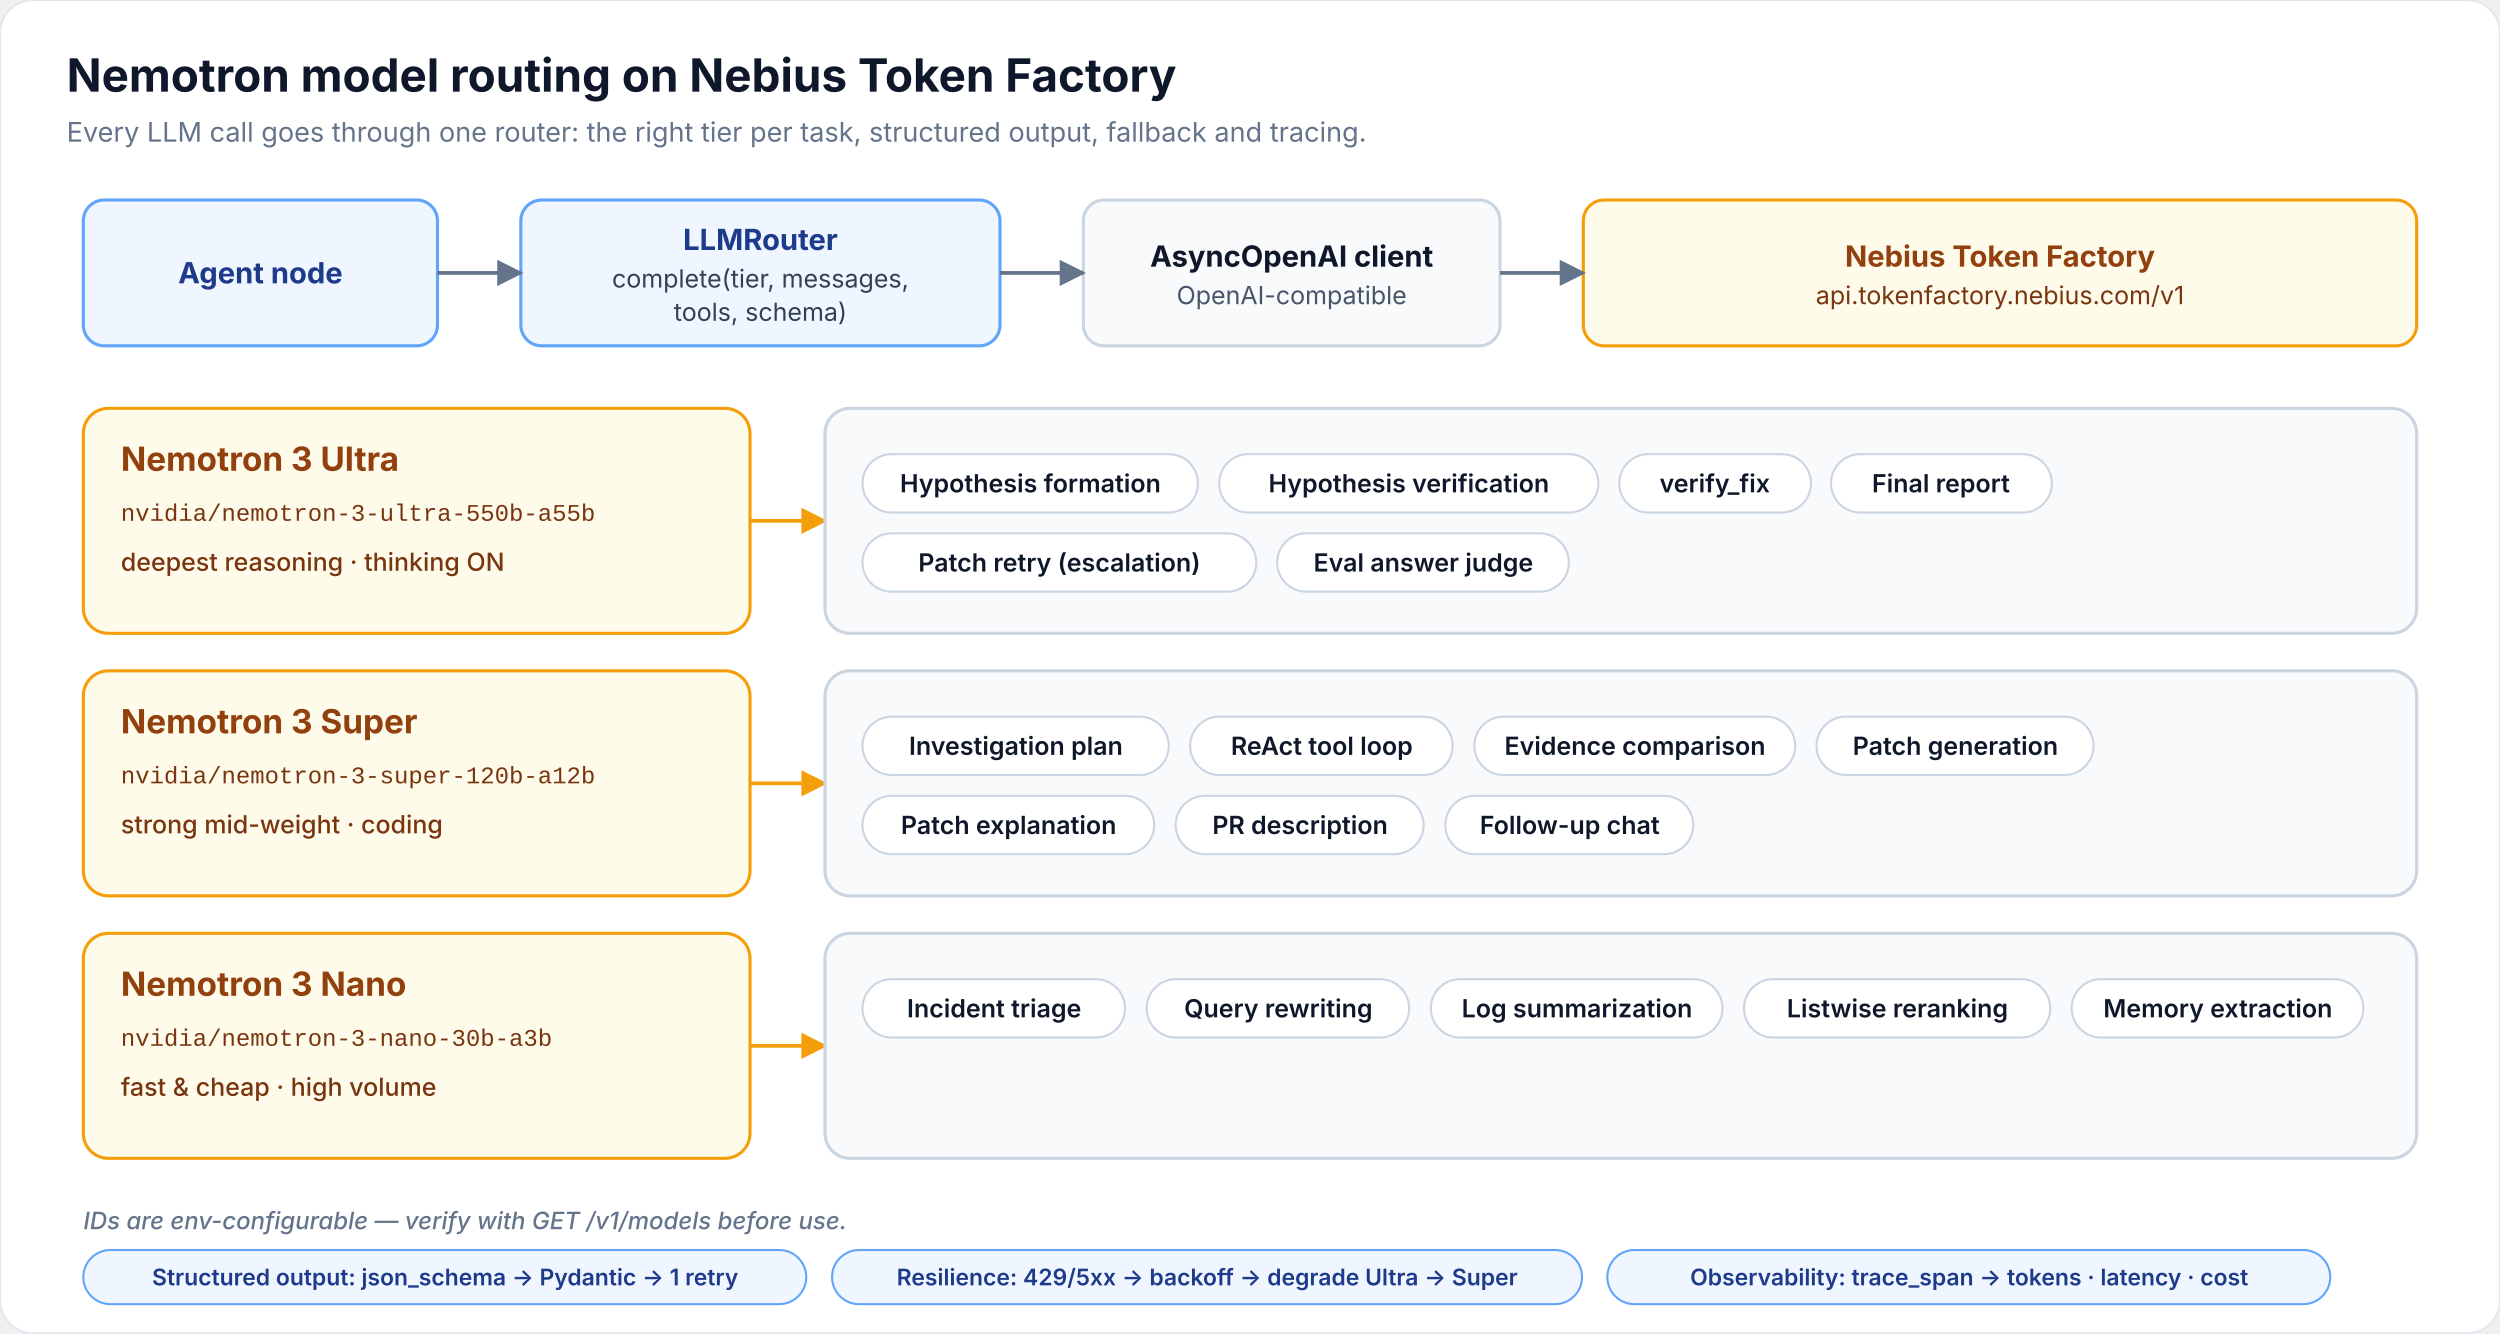
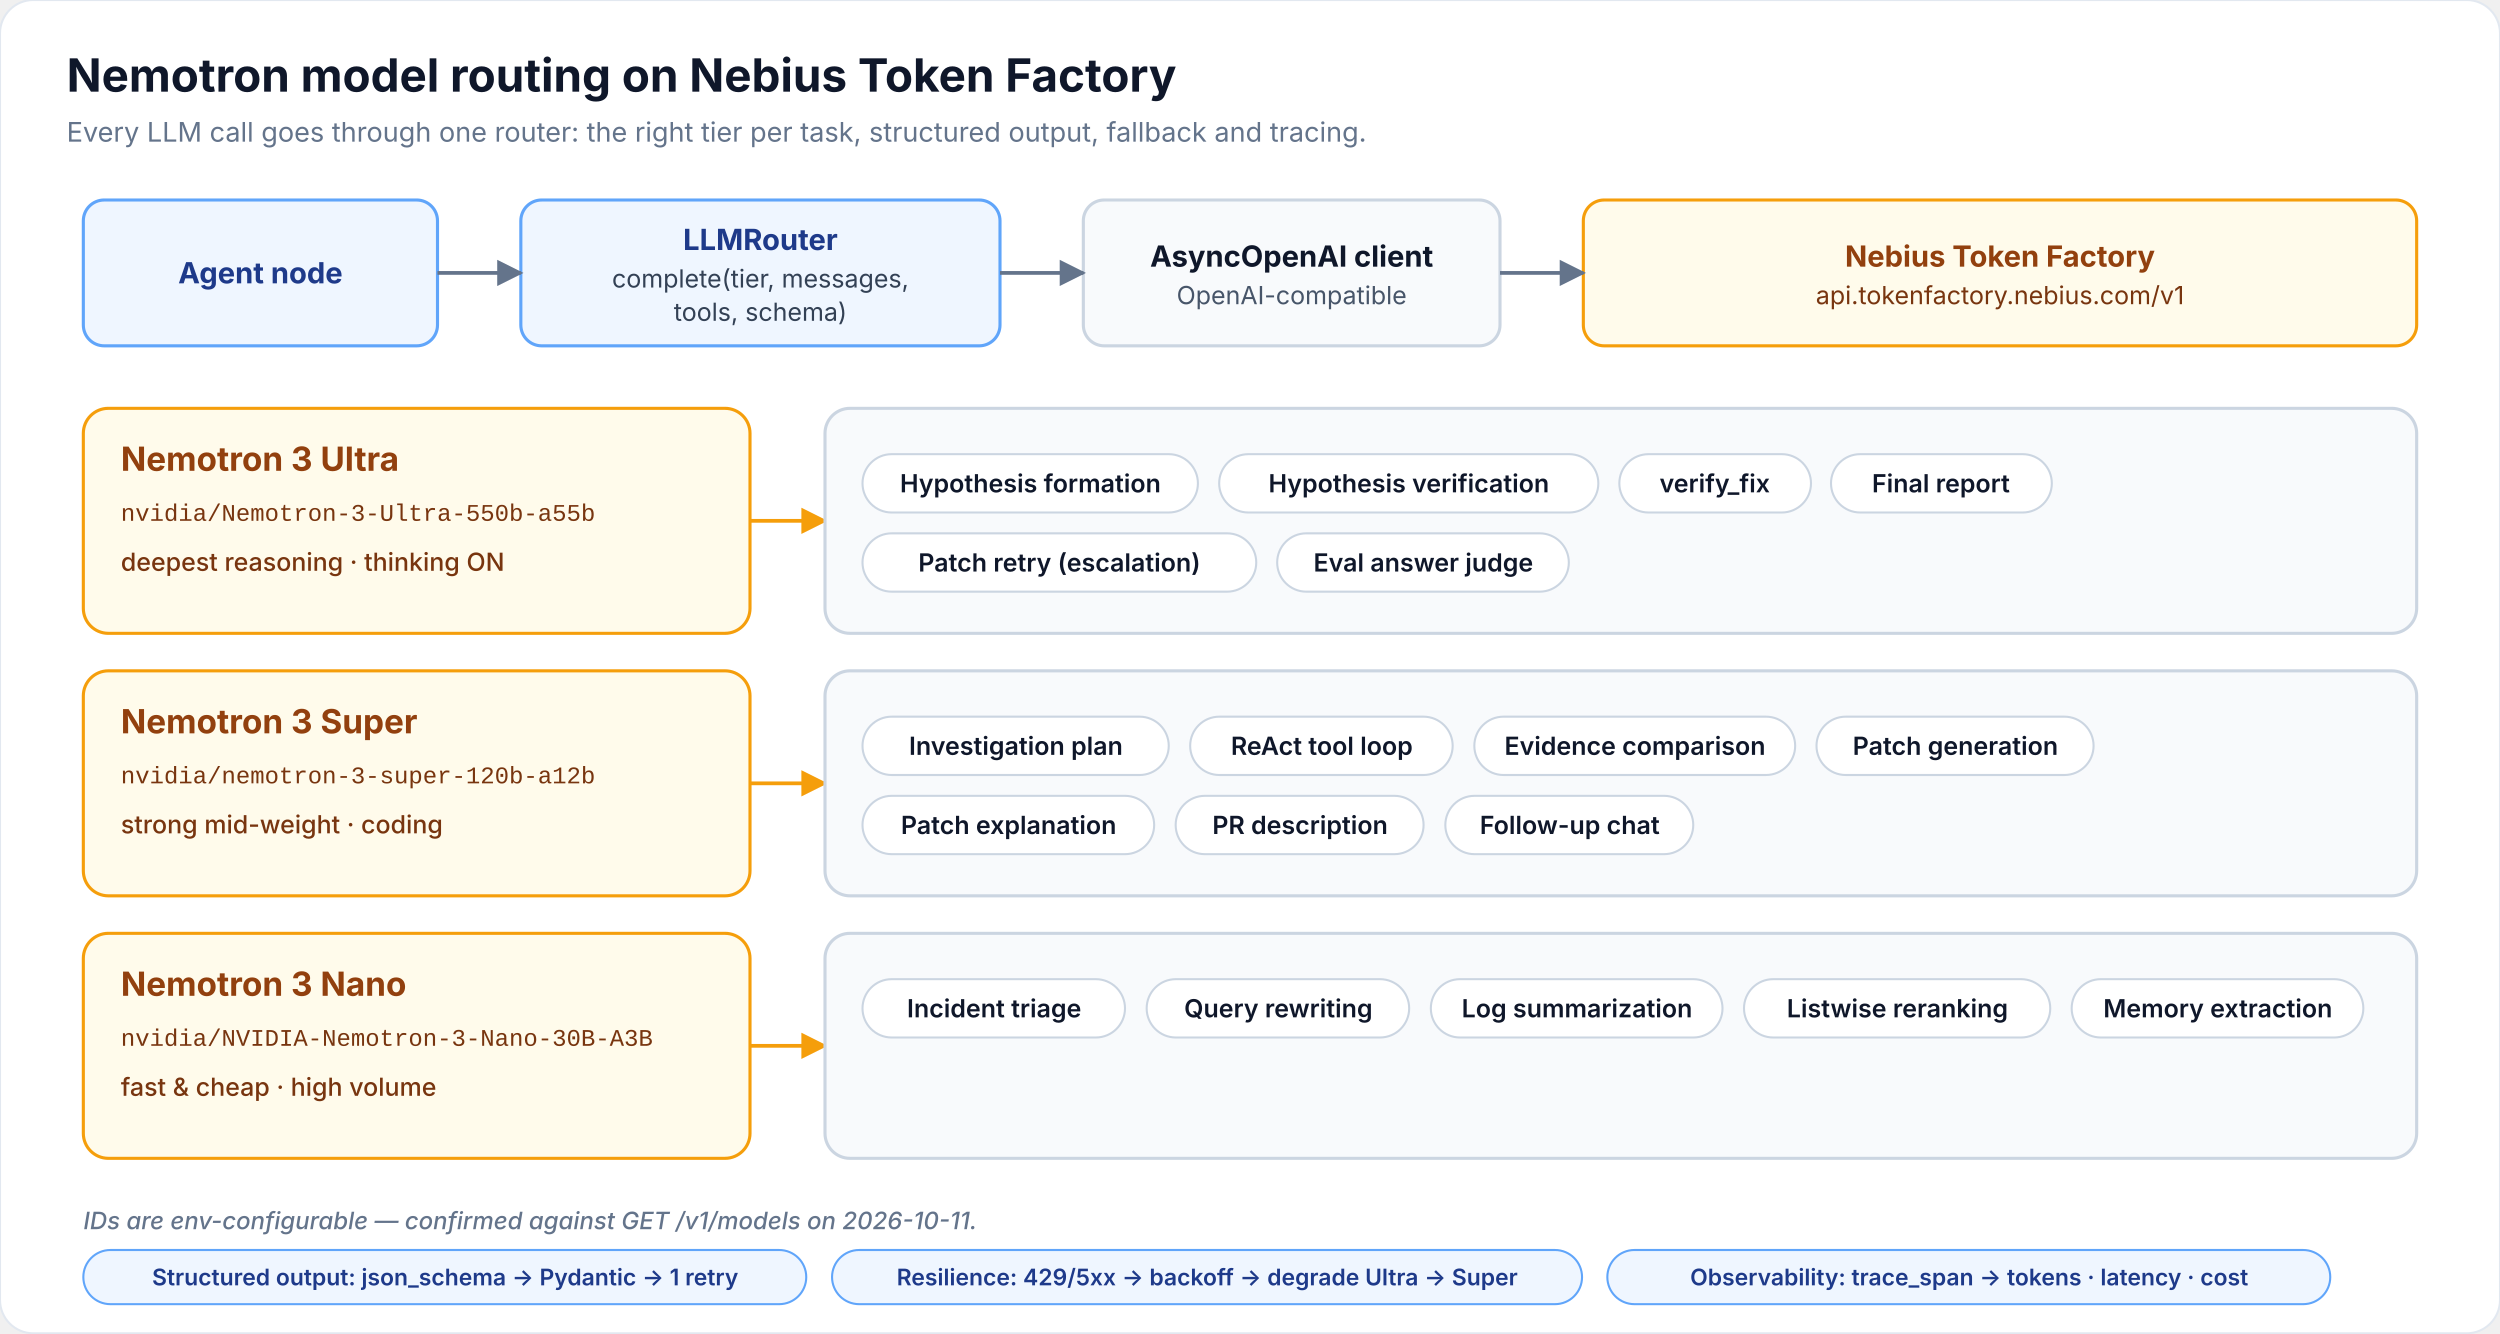
<svg xmlns="http://www.w3.org/2000/svg" width="1200" height="640" viewBox="0 0 1200 640">
  <defs>
    <marker id="a" viewBox="0 0 10 10" refX="9" refY="5" markerWidth="7" markerHeight="7" orient="auto-start-reverse">
      <path d="M0,0 L10,5 L0,10 z" fill="#64748b" />
    </marker>
    <marker id="g" viewBox="0 0 10 10" refX="9" refY="5" markerWidth="7" markerHeight="7" orient="auto-start-reverse">
      <path d="M0,0 L10,5 L0,10 z" fill="#10b981" />
    </marker>
    <marker id="r" viewBox="0 0 10 10" refX="9" refY="5" markerWidth="7" markerHeight="7" orient="auto-start-reverse">
      <path d="M0,0 L10,5 L0,10 z" fill="#ef4444" />
    </marker>
    <marker id="y" viewBox="0 0 10 10" refX="9" refY="5" markerWidth="7" markerHeight="7" orient="auto-start-reverse">
      <path d="M0,0 L10,5 L0,10 z" fill="#f59e0b" />
    </marker>
    <marker id="v" viewBox="0 0 10 10" refX="9" refY="5" markerWidth="7" markerHeight="7" orient="auto-start-reverse">
      <path d="M0,0 L10,5 L0,10 z" fill="#8b5cf6" />
    </marker>
  </defs>
  <rect width="1200" height="640" rx="16" fill="#ffffff" stroke="#e2e8f0" />
  <text x="32" y="44" font-family="Inter,'Segoe UI',Helvetica,Arial,sans-serif" font-size="22" font-weight="700" fill="#0f172a" text-anchor="start">Nemotron model routing on Nebius Token Factory</text>
  <text x="32" y="68" font-family="Inter,'Segoe UI',Helvetica,Arial,sans-serif" font-size="13" font-weight="400" fill="#64748b" text-anchor="start">Every LLM call goes through one router: the right tier per task, structured output, fallback and tracing.</text>
  <rect x="40" y="96" width="170" height="70" rx="10" fill="#eff6ff" stroke="#60a5fa" stroke-width="1.5" />
  <text x="125.0" y="136.0" font-family="Inter,'Segoe UI',Helvetica,Arial,sans-serif" font-size="14" font-weight="700" fill="#1e3a8a" text-anchor="middle">Agent node</text>
  <rect x="250" y="96" width="230" height="70" rx="10" fill="#eff6ff" stroke="#60a5fa" stroke-width="1.5" />
  <text x="365.0" y="120.0" font-family="Inter,'Segoe UI',Helvetica,Arial,sans-serif" font-size="14" font-weight="700" fill="#1e3a8a" text-anchor="middle">LLMRouter</text>
  <text x="365.0" y="138.0" font-family="Inter,'Segoe UI',Helvetica,Arial,sans-serif" font-size="12" font-weight="400" fill="#334155" text-anchor="middle">complete(tier, messages,</text>
  <text x="365.0" y="154.0" font-family="Inter,'Segoe UI',Helvetica,Arial,sans-serif" font-size="12" font-weight="400" fill="#334155" text-anchor="middle">tools, schema)</text>
  <rect x="520" y="96" width="200" height="70" rx="10" fill="#f8fafc" stroke="#cbd5e1" stroke-width="1.5" />
  <text x="620.0" y="128.0" font-family="Inter,'Segoe UI',Helvetica,Arial,sans-serif" font-size="14" font-weight="700" fill="#0f172a" text-anchor="middle">AsyncOpenAI client</text>
  <text x="620.0" y="146.0" font-family="Inter,'Segoe UI',Helvetica,Arial,sans-serif" font-size="12" font-weight="400" fill="#475569" text-anchor="middle">OpenAI-compatible</text>
  <rect x="760" y="96" width="400" height="70" rx="10" fill="#fffbeb" stroke="#f59e0b" stroke-width="1.5" />
  <text x="960.0" y="128.0" font-family="Inter,'Segoe UI',Helvetica,Arial,sans-serif" font-size="14" font-weight="700" fill="#92400e" text-anchor="middle">Nebius Token Factory</text>
  <text x="960.0" y="146.0" font-family="Inter,'Segoe UI',Helvetica,Arial,sans-serif" font-size="12" font-weight="400" fill="#78350f" text-anchor="middle">api.tokenfactory.nebius.com/v1</text>
  <path d="M210,131 L250,131" fill="none" stroke="#64748b" stroke-width="1.8" marker-end="url(#a)" />
  <path d="M480,131 L520,131" fill="none" stroke="#64748b" stroke-width="1.8" marker-end="url(#a)" />
  <path d="M720,131 L760,131" fill="none" stroke="#64748b" stroke-width="1.8" marker-end="url(#a)" />
  <rect x="40" y="196" width="320" height="108" rx="12" fill="#fffbeb" stroke="#f59e0b" stroke-width="1.5" />
  <text x="58" y="226" font-family="Inter,'Segoe UI',Helvetica,Arial,sans-serif" font-size="16" font-weight="700" fill="#92400e" text-anchor="start">Nemotron 3 Ultra</text>
-   <text x="58" y="250" font-family="'JetBrains Mono',Consolas,'Courier New',monospace" font-size="11.5" font-weight="500" fill="#78350f" text-anchor="start">nvidia/nemotron-3-ultra-550b-a55b</text>
+   <text x="58" y="250" font-family="'JetBrains Mono',Consolas,'Courier New',monospace" font-size="11.5" font-weight="500" fill="#78350f" text-anchor="start">nvidia/Nemotron-3-Ultra-550b-a55b</text>
  <text x="58" y="274" font-family="Inter,'Segoe UI',Helvetica,Arial,sans-serif" font-size="12" font-weight="500" fill="#78350f" text-anchor="start">deepest reasoning · thinking ON</text>
  <path d="M360,250 L396,250" fill="none" stroke="#f59e0b" stroke-width="1.8" marker-end="url(#y)" />
  <rect x="396" y="196" width="764" height="108" rx="12" fill="#f8fafc" stroke="#cbd5e1" stroke-width="1.5" />
  <rect x="414" y="218" width="161" height="28" rx="14.0" fill="#ffffff" stroke="#cbd5e1" />
  <text x="494.6" y="236.32" font-family="Inter,'Segoe UI',Helvetica,Arial,sans-serif" font-size="12" font-weight="600" fill="#0f172a" text-anchor="middle">Hypothesis formation</text>
  <rect x="585.2" y="218" width="182" height="28" rx="14.0" fill="#ffffff" stroke="#cbd5e1" />
  <text x="676.24" y="236.32" font-family="Inter,'Segoe UI',Helvetica,Arial,sans-serif" font-size="12" font-weight="600" fill="#0f172a" text-anchor="middle">Hypothesis verification</text>
  <rect x="777.28" y="218" width="92" height="28" rx="14.0" fill="#ffffff" stroke="#cbd5e1" />
  <text x="823.08" y="236.32" font-family="Inter,'Segoe UI',Helvetica,Arial,sans-serif" font-size="12" font-weight="600" fill="#0f172a" text-anchor="middle">verify_fix</text>
  <rect x="878.88" y="218" width="106" height="28" rx="14.0" fill="#ffffff" stroke="#cbd5e1" />
  <text x="931.64" y="236.32" font-family="Inter,'Segoe UI',Helvetica,Arial,sans-serif" font-size="12" font-weight="600" fill="#0f172a" text-anchor="middle">Final report</text>
  <rect x="414" y="256" width="189" height="28" rx="14.0" fill="#ffffff" stroke="#cbd5e1" />
  <text x="508.52" y="274.32" font-family="Inter,'Segoe UI',Helvetica,Arial,sans-serif" font-size="12" font-weight="600" fill="#0f172a" text-anchor="middle">Patch retry (escalation)</text>
  <rect x="613.04" y="256" width="140" height="28" rx="14.0" fill="#ffffff" stroke="#cbd5e1" />
  <text x="683.2" y="274.32" font-family="Inter,'Segoe UI',Helvetica,Arial,sans-serif" font-size="12" font-weight="600" fill="#0f172a" text-anchor="middle">Eval answer judge</text>
  <rect x="40" y="322" width="320" height="108" rx="12" fill="#fffbeb" stroke="#f59e0b" stroke-width="1.5" />
  <text x="58" y="352" font-family="Inter,'Segoe UI',Helvetica,Arial,sans-serif" font-size="16" font-weight="700" fill="#92400e" text-anchor="start">Nemotron 3 Super</text>
  <text x="58" y="376" font-family="'JetBrains Mono',Consolas,'Courier New',monospace" font-size="11.5" font-weight="500" fill="#78350f" text-anchor="start">nvidia/nemotron-3-super-120b-a12b</text>
  <text x="58" y="400" font-family="Inter,'Segoe UI',Helvetica,Arial,sans-serif" font-size="12" font-weight="500" fill="#78350f" text-anchor="start">strong mid-weight · coding</text>
  <path d="M360,376 L396,376" fill="none" stroke="#f59e0b" stroke-width="1.8" marker-end="url(#y)" />
  <rect x="396" y="322" width="764" height="108" rx="12" fill="#f8fafc" stroke="#cbd5e1" stroke-width="1.5" />
  <rect x="414" y="344" width="147" height="28" rx="14.0" fill="#ffffff" stroke="#cbd5e1" />
  <text x="487.64" y="362.32" font-family="Inter,'Segoe UI',Helvetica,Arial,sans-serif" font-size="12" font-weight="600" fill="#0f172a" text-anchor="middle">Investigation plan</text>
  <rect x="571.28" y="344" width="126" height="28" rx="14.0" fill="#ffffff" stroke="#cbd5e1" />
  <text x="634.48" y="362.32" font-family="Inter,'Segoe UI',Helvetica,Arial,sans-serif" font-size="12" font-weight="600" fill="#0f172a" text-anchor="middle">ReAct tool loop</text>
  <rect x="707.68" y="344" width="154" height="28" rx="14.0" fill="#ffffff" stroke="#cbd5e1" />
  <text x="784.8" y="362.32" font-family="Inter,'Segoe UI',Helvetica,Arial,sans-serif" font-size="12" font-weight="600" fill="#0f172a" text-anchor="middle">Evidence comparison</text>
  <rect x="871.92" y="344" width="133" height="28" rx="14.0" fill="#ffffff" stroke="#cbd5e1" />
  <text x="938.6" y="362.32" font-family="Inter,'Segoe UI',Helvetica,Arial,sans-serif" font-size="12" font-weight="600" fill="#0f172a" text-anchor="middle">Patch generation</text>
  <rect x="414" y="382" width="140" height="28" rx="14.0" fill="#ffffff" stroke="#cbd5e1" />
  <text x="484.16" y="400.32" font-family="Inter,'Segoe UI',Helvetica,Arial,sans-serif" font-size="12" font-weight="600" fill="#0f172a" text-anchor="middle">Patch explanation</text>
  <rect x="564.32" y="382" width="119" height="28" rx="14.0" fill="#ffffff" stroke="#cbd5e1" />
  <text x="624.04" y="400.32" font-family="Inter,'Segoe UI',Helvetica,Arial,sans-serif" font-size="12" font-weight="600" fill="#0f172a" text-anchor="middle">PR description</text>
  <rect x="693.76" y="382" width="119" height="28" rx="14.0" fill="#ffffff" stroke="#cbd5e1" />
  <text x="753.48" y="400.32" font-family="Inter,'Segoe UI',Helvetica,Arial,sans-serif" font-size="12" font-weight="600" fill="#0f172a" text-anchor="middle">Follow-up chat</text>
  <rect x="40" y="448" width="320" height="108" rx="12" fill="#fffbeb" stroke="#f59e0b" stroke-width="1.5" />
  <text x="58" y="478" font-family="Inter,'Segoe UI',Helvetica,Arial,sans-serif" font-size="16" font-weight="700" fill="#92400e" text-anchor="start">Nemotron 3 Nano</text>
-   <text x="58" y="502" font-family="'JetBrains Mono',Consolas,'Courier New',monospace" font-size="11.5" font-weight="500" fill="#78350f" text-anchor="start">nvidia/nemotron-3-nano-30b-a3b</text>
+   <text x="58" y="502" font-family="'JetBrains Mono',Consolas,'Courier New',monospace" font-size="11.5" font-weight="500" fill="#78350f" text-anchor="start">nvidia/NVIDIA-Nemotron-3-Nano-30B-A3B</text>
  <text x="58" y="526" font-family="Inter,'Segoe UI',Helvetica,Arial,sans-serif" font-size="12" font-weight="500" fill="#78350f" text-anchor="start">fast &amp; cheap · high volume</text>
  <path d="M360,502 L396,502" fill="none" stroke="#f59e0b" stroke-width="1.8" marker-end="url(#y)" />
  <rect x="396" y="448" width="764" height="108" rx="12" fill="#f8fafc" stroke="#cbd5e1" stroke-width="1.5" />
  <rect x="414" y="470" width="126" height="28" rx="14.0" fill="#ffffff" stroke="#cbd5e1" />
  <text x="477.2" y="488.32" font-family="Inter,'Segoe UI',Helvetica,Arial,sans-serif" font-size="12" font-weight="600" fill="#0f172a" text-anchor="middle">Incident triage</text>
  <rect x="550.4" y="470" width="126" height="28" rx="14.0" fill="#ffffff" stroke="#cbd5e1" />
  <text x="613.6" y="488.32" font-family="Inter,'Segoe UI',Helvetica,Arial,sans-serif" font-size="12" font-weight="600" fill="#0f172a" text-anchor="middle">Query rewriting</text>
  <rect x="686.8" y="470" width="140" height="28" rx="14.0" fill="#ffffff" stroke="#cbd5e1" />
  <text x="756.96" y="488.32" font-family="Inter,'Segoe UI',Helvetica,Arial,sans-serif" font-size="12" font-weight="600" fill="#0f172a" text-anchor="middle">Log summarization</text>
  <rect x="837.12" y="470" width="147" height="28" rx="14.0" fill="#ffffff" stroke="#cbd5e1" />
  <text x="910.76" y="488.32" font-family="Inter,'Segoe UI',Helvetica,Arial,sans-serif" font-size="12" font-weight="600" fill="#0f172a" text-anchor="middle">Listwise reranking</text>
  <rect x="994.4" y="470" width="140" height="28" rx="14.0" fill="#ffffff" stroke="#cbd5e1" />
  <text x="1064.56" y="488.32" font-family="Inter,'Segoe UI',Helvetica,Arial,sans-serif" font-size="12" font-weight="600" fill="#0f172a" text-anchor="middle">Memory extraction</text>
-   <text x="40" y="590" font-family="Inter,'Segoe UI',Helvetica,Arial,sans-serif" font-size="11.5" font-weight="500" fill="#64748b" text-anchor="start" font-style="italic">IDs are env-configurable — verify with GET /v1/models before use.</text>
+   <text x="40" y="590" font-family="Inter,'Segoe UI',Helvetica,Arial,sans-serif" font-size="11.5" font-weight="500" fill="#64748b" text-anchor="start" font-style="italic">IDs are env-configurable — confirmed against GET /v1/models on 2026-10-11.</text>
  <rect x="40" y="600" width="347" height="26" rx="13.0" fill="#eff6ff" stroke="#60a5fa" />
  <text x="213.69" y="616.96" font-family="Inter,'Segoe UI',Helvetica,Arial,sans-serif" font-size="11" font-weight="600" fill="#1e3a8a" text-anchor="middle">Structured output: json_schema → Pydantic → 1 retry</text>
  <rect x="399.38" y="600" width="360" height="26" rx="13.0" fill="#eff6ff" stroke="#60a5fa" />
  <text x="579.45" y="616.96" font-family="Inter,'Segoe UI',Helvetica,Arial,sans-serif" font-size="11" font-weight="600" fill="#1e3a8a" text-anchor="middle">Resilience: 429/5xx → backoff → degrade Ultra → Super</text>
  <rect x="771.52" y="600" width="347" height="26" rx="13.0" fill="#eff6ff" stroke="#60a5fa" />
  <text x="945.21" y="616.96" font-family="Inter,'Segoe UI',Helvetica,Arial,sans-serif" font-size="11" font-weight="600" fill="#1e3a8a" text-anchor="middle">Observability: trace_span → tokens · latency · cost</text>
</svg>
